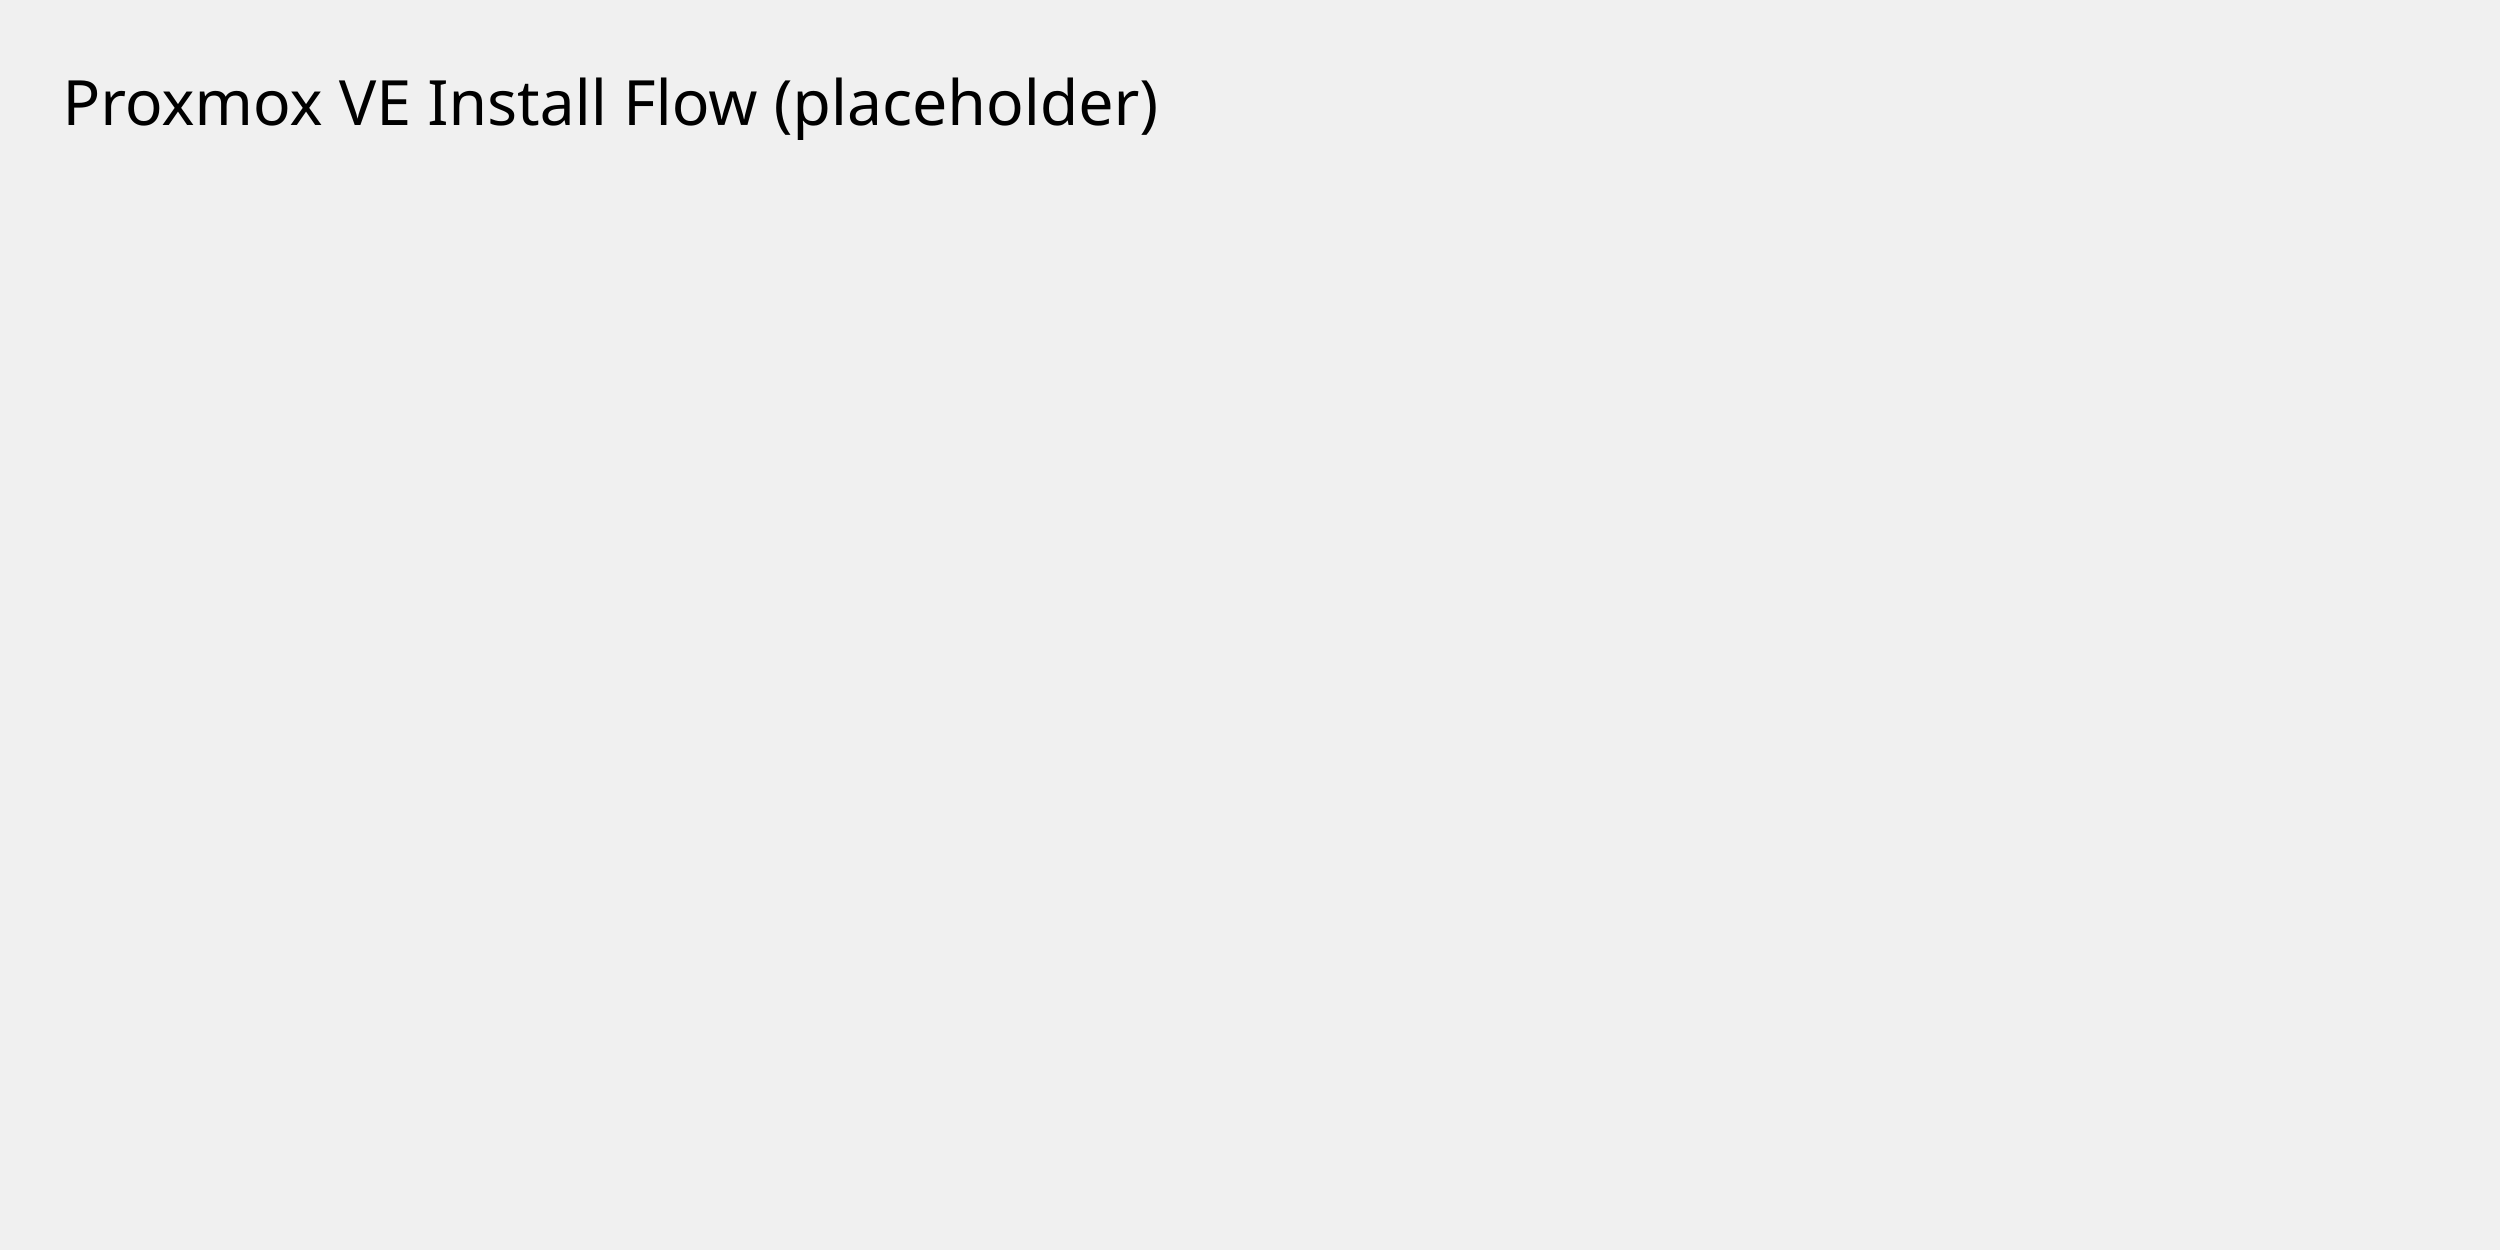
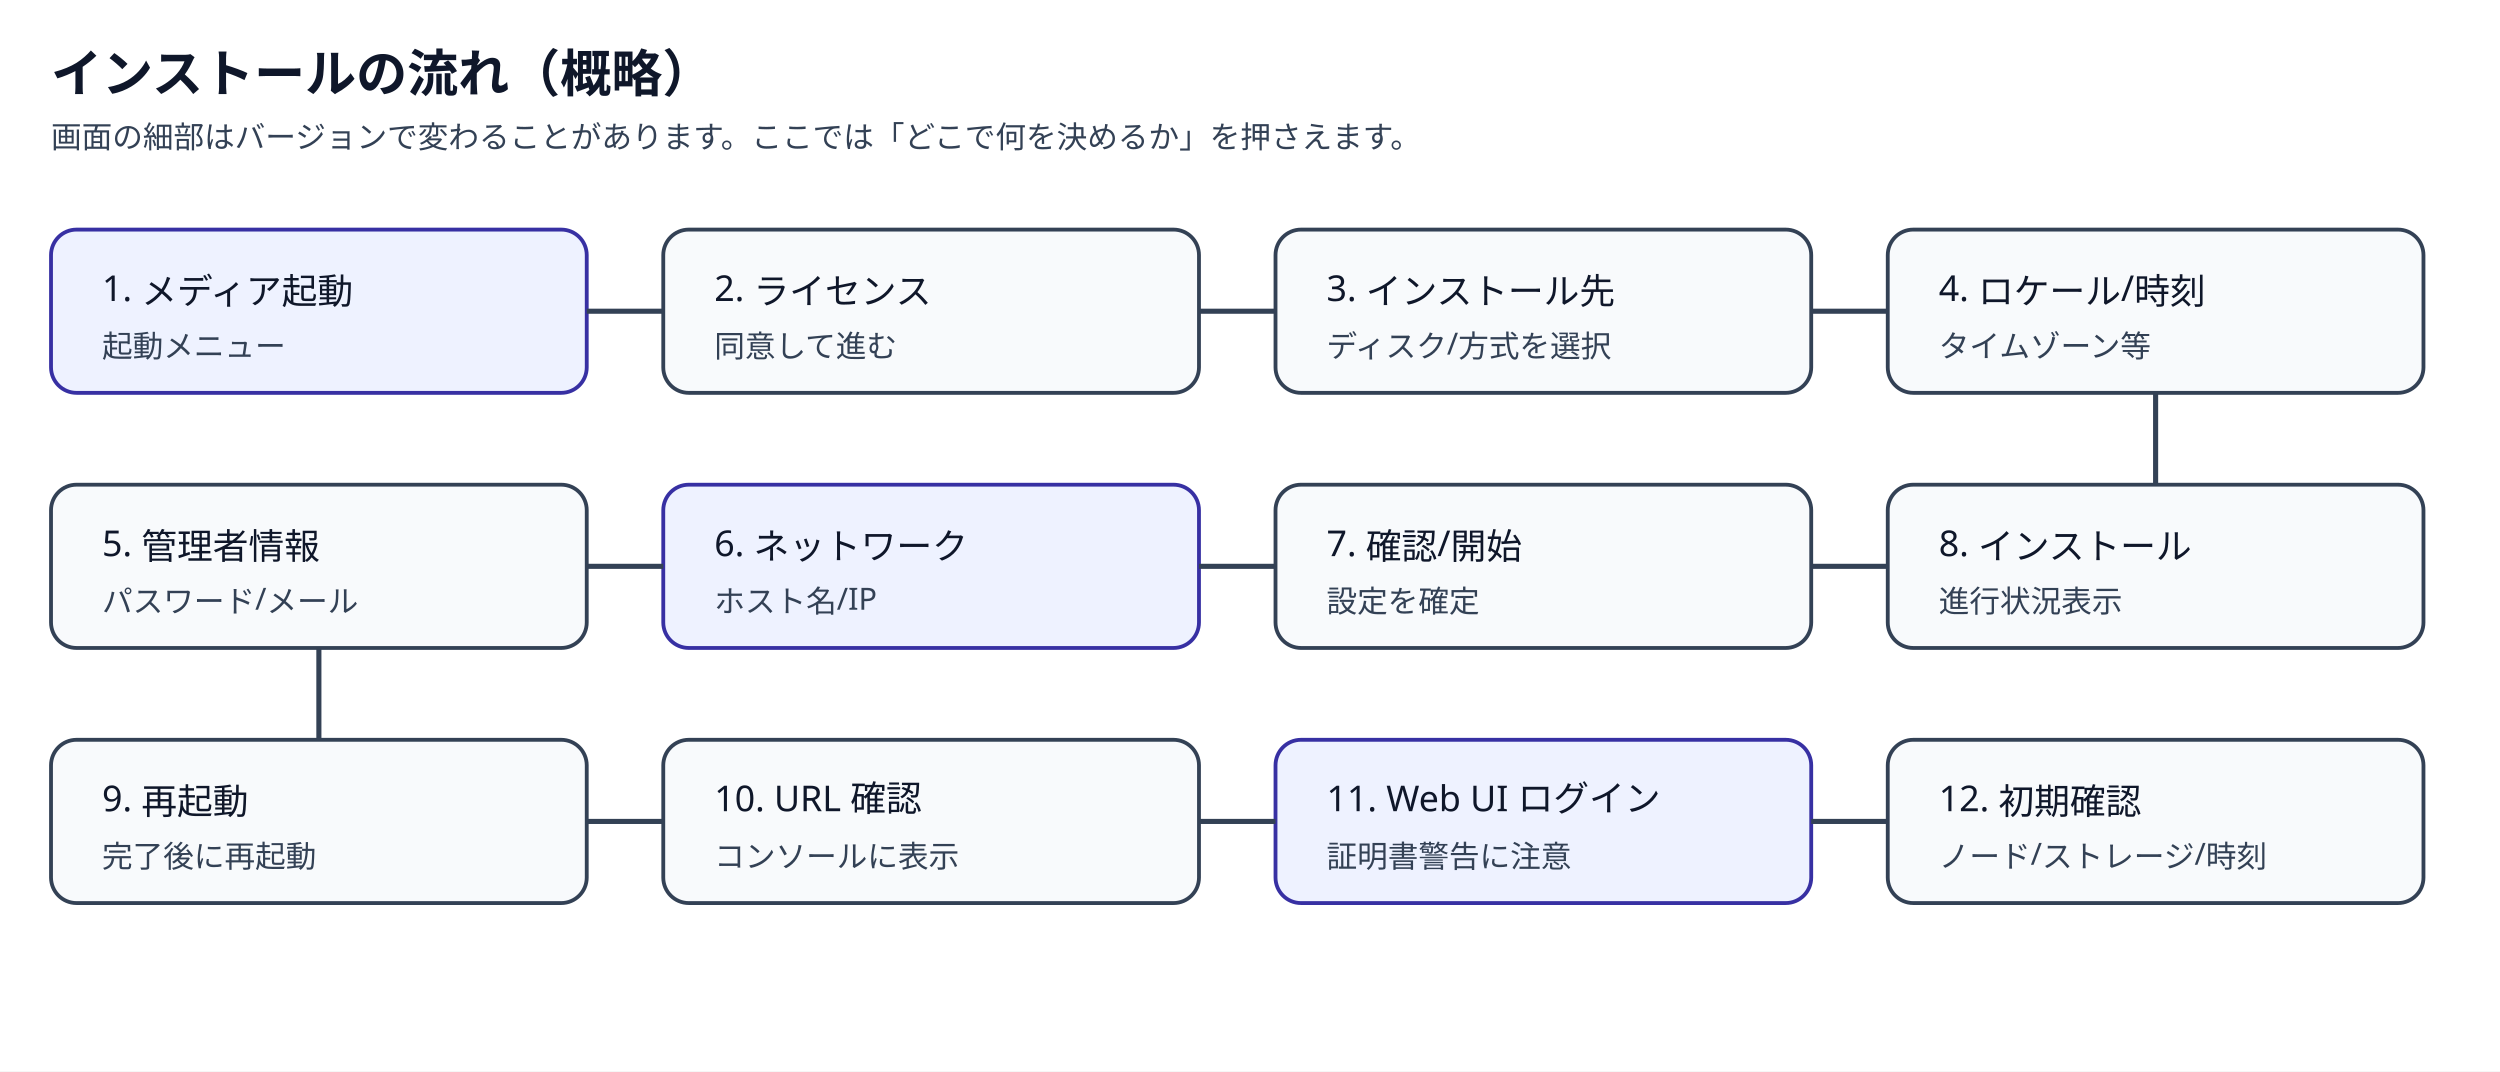
- <svg xmlns="http://www.w3.org/2000/svg" width="800" height="400" viewBox="0 0 800 400">
-   <text x="20" y="40" font-family="sans-serif" font-size="20">Proxmox VE Install Flow (placeholder)</text>
+ <svg xmlns="http://www.w3.org/2000/svg" width="980" height="420" viewBox="0 0 980 420">
+   <style>
+     .title { font: 20px sans-serif; font-weight: 600; fill: #0f172a; }
+     .label { font: 14px sans-serif; fill: #0f172a; }
+     .small { font: 12px sans-serif; fill: #334155; }
+     .box { fill: #f8fafc; stroke: #334155; stroke-width: 1.5; rx: 10; }
+     .accent { fill: #eef2ff; stroke: #3730a3; stroke-width: 1.5; rx: 10; }
+     .line { stroke: #334155; stroke-width: 2; }
+   </style>
+   <rect x="0" y="0" width="980" height="420" fill="#ffffff" />
+   <text class="title" x="20" y="36">インストールの流れ（概略）</text>
+   <text class="small" x="20" y="58">画面の細部はバージョンで変わることがあります。ここでは「どこで何を決めるか」を押さえます。</text>
+   <rect class="accent" x="20" y="90" width="210" height="64" />
+   <text class="label" x="40" y="118">1. メディア起動</text>
+   <text class="small" x="40" y="140">起動メニュー</text>
+   <rect class="box" x="260" y="90" width="210" height="64" />
+   <text class="label" x="280" y="118">2. ライセンス</text>
+   <text class="small" x="280" y="140">同意して進む</text>
+   <rect class="box" x="500" y="90" width="210" height="64" />
+   <text class="label" x="520" y="118">3. インストール先</text>
+   <text class="small" x="520" y="140">ディスク/方式を選択</text>
+   <rect class="box" x="740" y="90" width="210" height="64" />
+   <text class="label" x="760" y="118">4. ロケール/時刻</text>
+   <text class="small" x="760" y="140">タイムゾーン等</text>
+   <rect class="box" x="20" y="190" width="210" height="64" />
+   <text class="label" x="40" y="218">5. 管理者情報</text>
+   <text class="small" x="40" y="240">パスワード/メール</text>
+   <rect class="accent" x="260" y="190" width="210" height="64" />
+   <text class="label" x="280" y="218">6. ネットワーク</text>
+   <text class="small" x="280" y="240">ホスト名/IP</text>
+   <rect class="box" x="500" y="190" width="210" height="64" />
+   <text class="label" x="520" y="218">7. 確認/開始</text>
+   <text class="small" x="520" y="240">設定を確定</text>
+   <rect class="box" x="740" y="190" width="210" height="64" />
+   <text class="label" x="760" y="218">8. インストール</text>
+   <text class="small" x="760" y="240">進行状況表示</text>
+   <rect class="box" x="20" y="290" width="210" height="64" />
+   <text class="label" x="40" y="318">9. 再起動</text>
+   <text class="small" x="40" y="340">完了後に再起動</text>
+   <rect class="box" x="260" y="290" width="210" height="64" />
+   <text class="label" x="280" y="318">10. URL 確認</text>
+   <text class="small" x="280" y="340">コンソールに表示</text>
+   <rect class="accent" x="500" y="290" width="210" height="64" />
+   <text class="label" x="520" y="318">11. Web UI ログイン</text>
+   <text class="small" x="520" y="340">証明書警告に注意</text>
+   <rect class="box" x="740" y="290" width="210" height="64" />
+   <text class="label" x="760" y="318">12. 初期確認</text>
+   <text class="small" x="760" y="340">ノード/ストレージ/時刻</text>
+   <line class="line" x1="230" y1="122" x2="260" y2="122" />
+   <line class="line" x1="470" y1="122" x2="500" y2="122" />
+   <line class="line" x1="710" y1="122" x2="740" y2="122" />
+   <line class="line" x1="845" y1="154" x2="845" y2="190" />
+   <line class="line" x1="740" y1="222" x2="710" y2="222" />
+   <line class="line" x1="500" y1="222" x2="470" y2="222" />
+   <line class="line" x1="260" y1="222" x2="230" y2="222" />
+   <line class="line" x1="125" y1="254" x2="125" y2="290" />
+   <line class="line" x1="230" y1="322" x2="260" y2="322" />
+   <line class="line" x1="470" y1="322" x2="500" y2="322" />
+   <line class="line" x1="710" y1="322" x2="740" y2="322" />
</svg>
